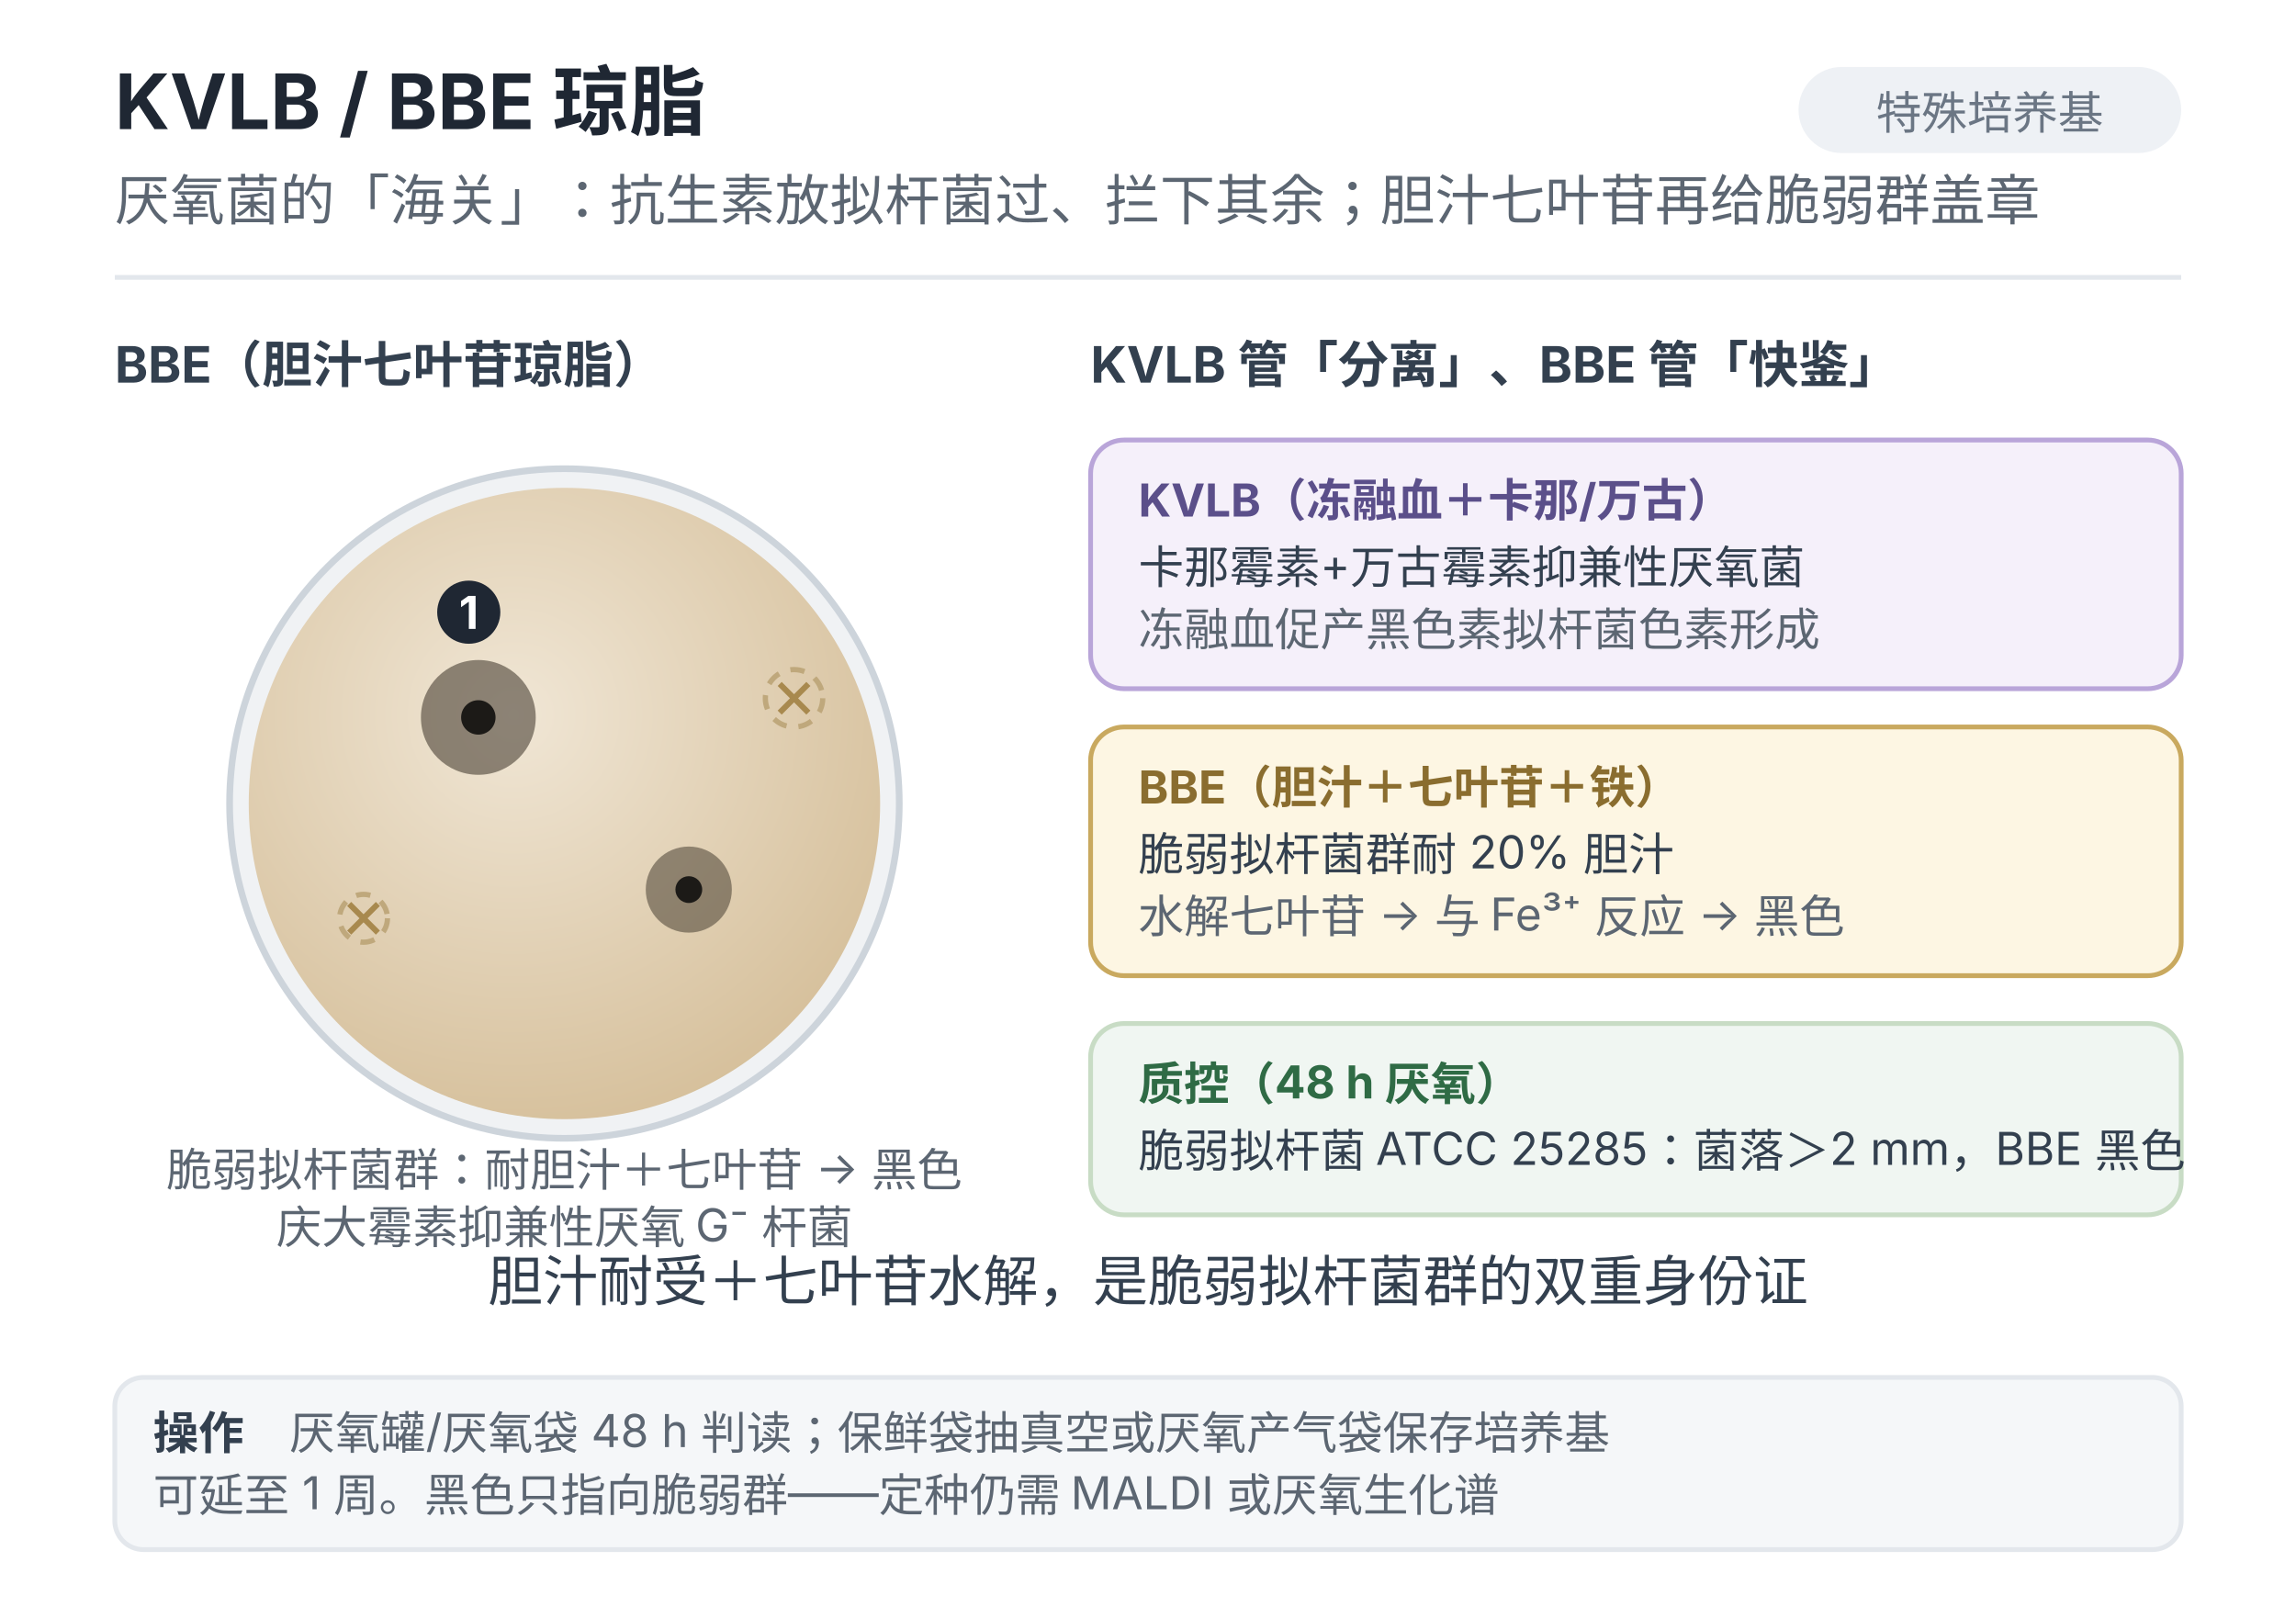
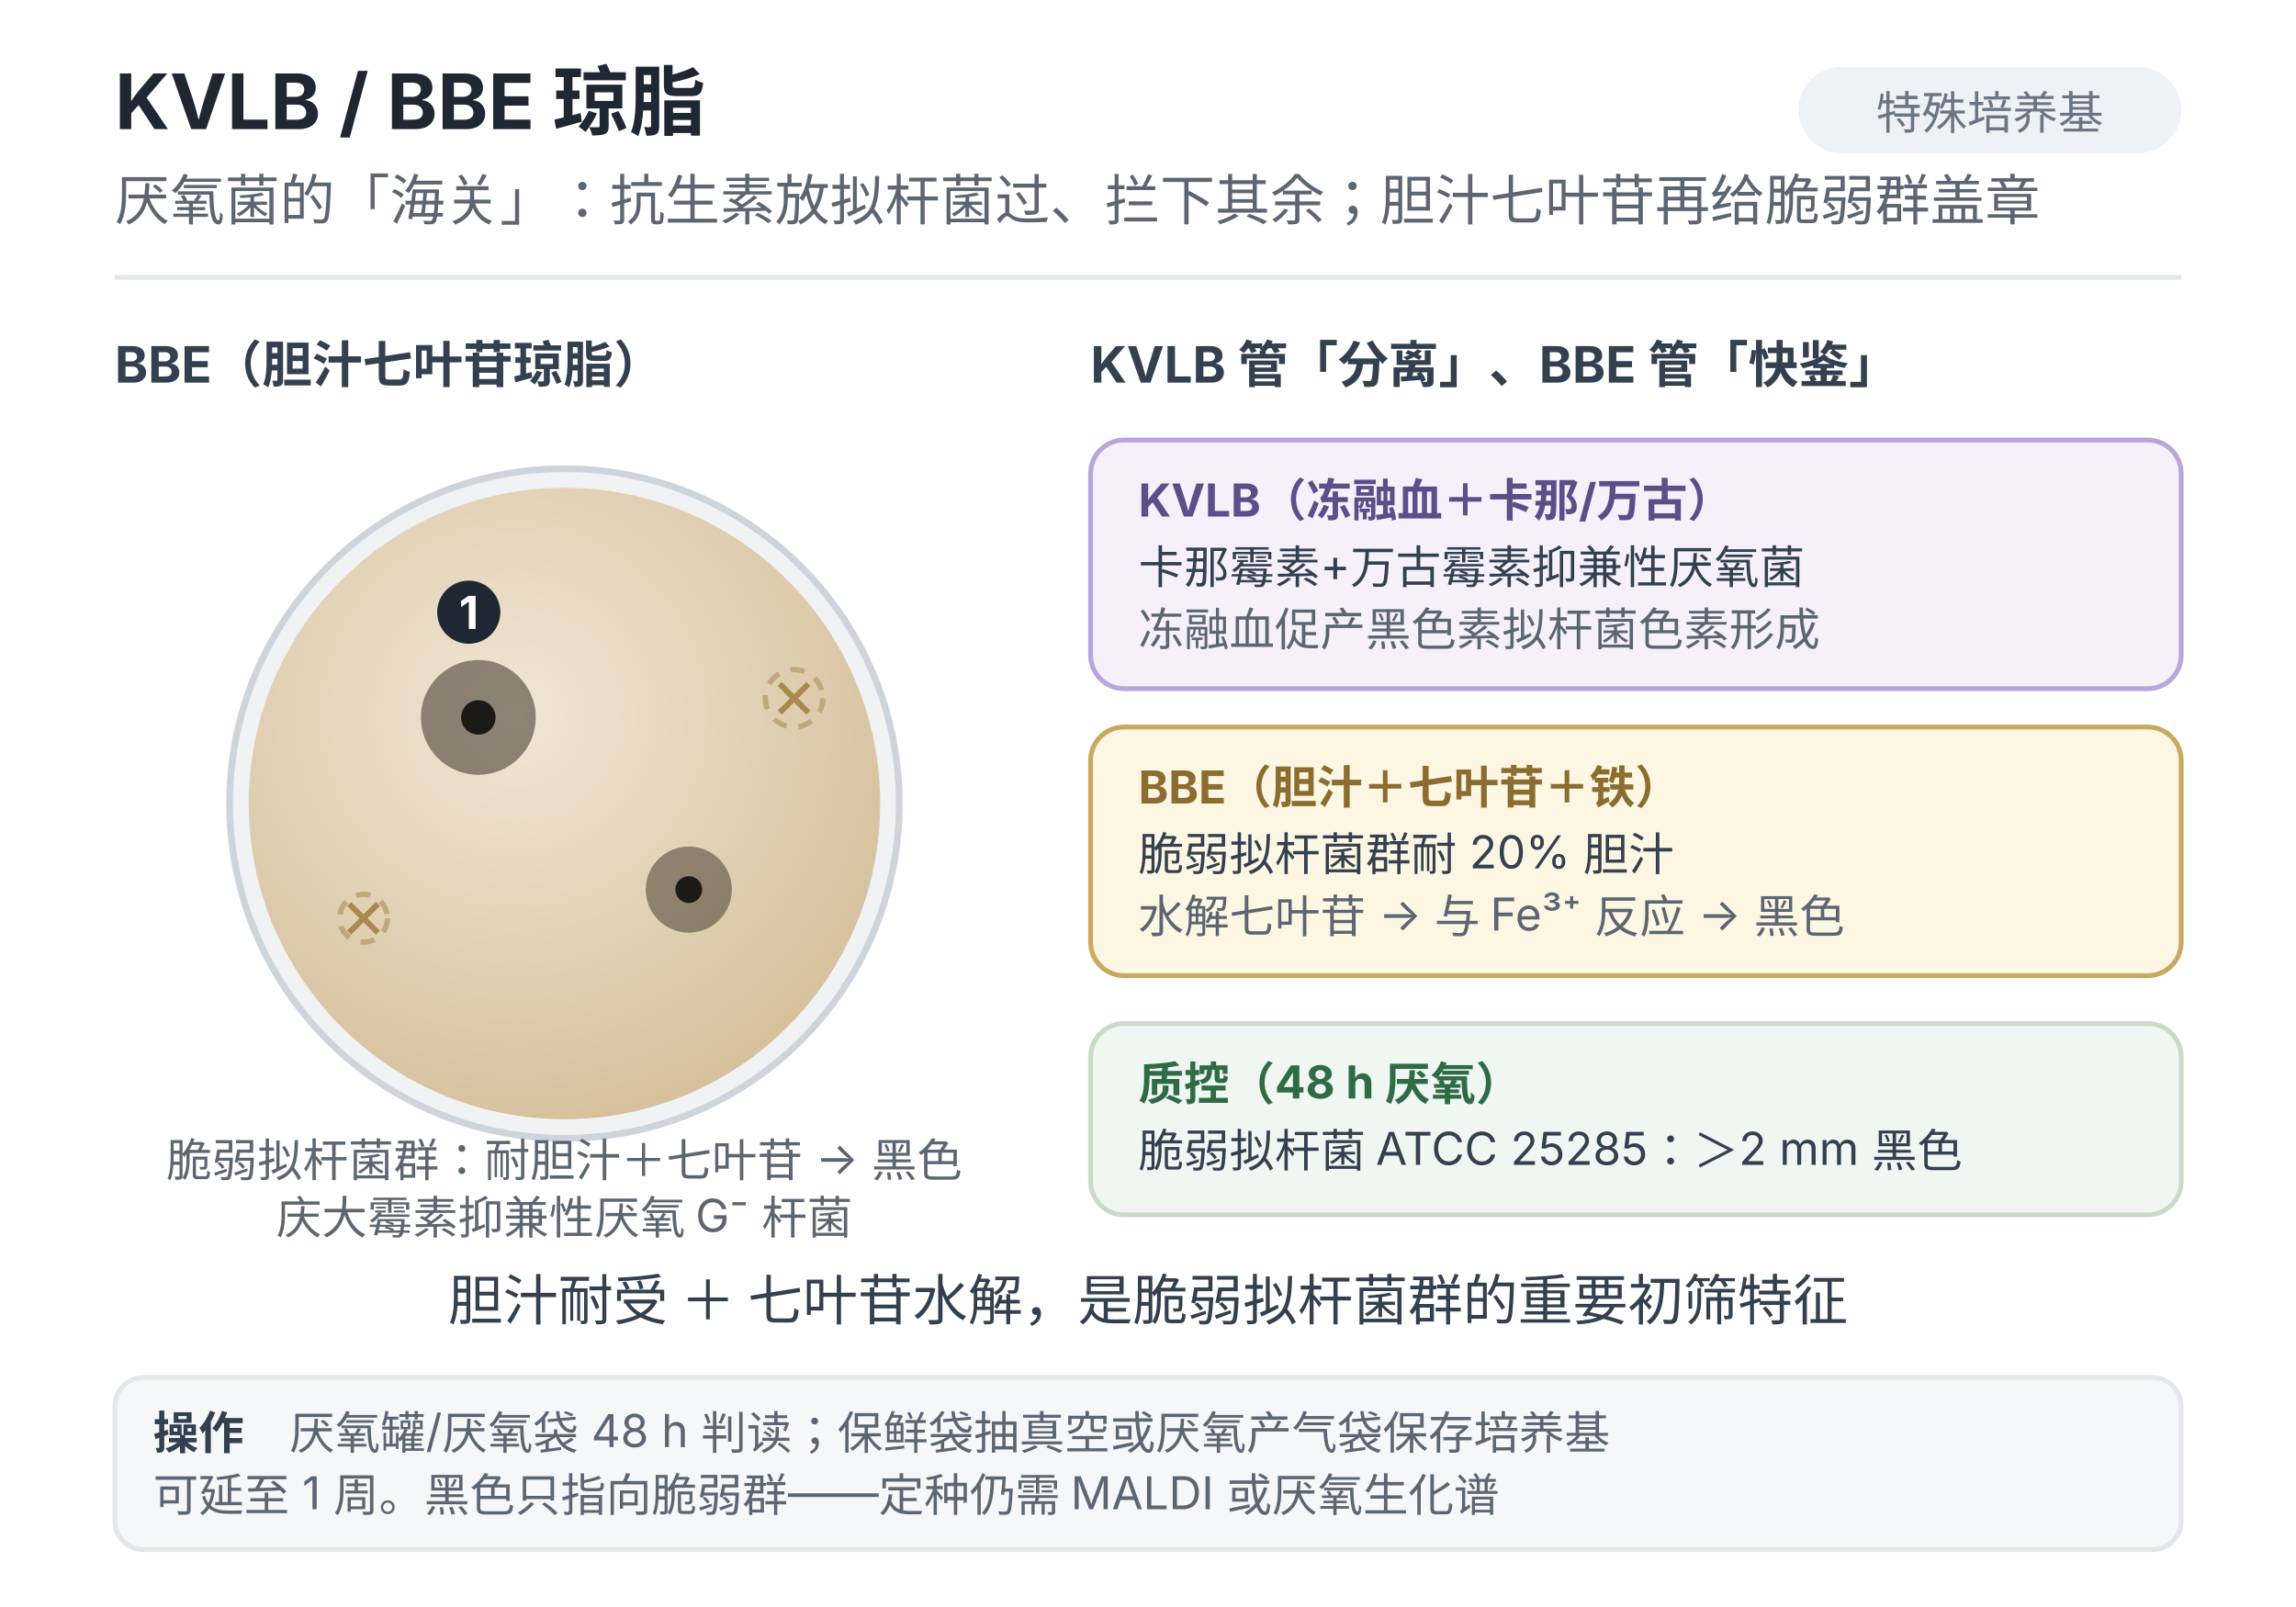
<svg xmlns="http://www.w3.org/2000/svg" viewBox="0 0 480 336" role="img" font-family="-apple-system,'PingFang SC','Microsoft YaHei',sans-serif">
  <defs>
    <radialGradient id="bbeagar" cx="42%" cy="36%" r="72%">
      <stop offset="0" stop-color="#f0e6d5" />
      <stop offset="1" stop-color="#d4bd97" />
    </radialGradient>
    <marker id="arr" markerWidth="9" markerHeight="9" refX="7" refY="4.5" orient="auto">
      <path d="M0,0 L9,4.5 L0,9 z" fill="#33404f" />
    </marker>
  </defs>
  <rect width="480" height="336" fill="#ffffff" />
  <text x="24" y="27" font-size="16" font-weight="700" fill="#1f2733">KVLB / BBE 琼脂</text>
  <rect x="376" y="14" width="80" height="18" rx="9" fill="#eef1f5" />
  <text x="416" y="27" text-anchor="middle" font-size="9.5" fill="#6b7684">特殊培养基</text>
  <text x="24" y="46" font-size="11.5" fill="#5c6672">厌氧菌的「海关」：抗生素放拟杆菌过、拦下其余；胆汁七叶苷再给脆弱群盖章</text>
  <line x1="24" y1="58" x2="456" y2="58" stroke="#e3e7ec" />
  <text x="24" y="80" font-size="10.5" font-weight="700" fill="#33404f">BBE（胆汁七叶苷琼脂）</text>
  <circle cx="118" cy="168" r="70" fill="#f0f2f4" stroke="#cdd4db" stroke-width="1.4" />
  <circle cx="118" cy="168" r="66" fill="url(#bbeagar)" />
  <circle cx="100" cy="150" r="12" fill="#3a3226" opacity="0.55" />
  <circle cx="100" cy="150" r="3.6" fill="#1c1a17" />
  <circle cx="98" cy="128" r="6.6" fill="#1f2733" />
  <text x="98" y="131.5" text-anchor="middle" font-size="9.5" font-weight="700" fill="#ffffff">1</text>
  <circle cx="144" cy="186" r="9" fill="#3a3226" opacity="0.5" />
  <circle cx="144" cy="186" r="2.8" fill="#1c1a17" />
  <g fill="none" stroke="#bfa87c" stroke-width="1.1" stroke-dasharray="3,2.5">
    <circle cx="166" cy="146" r="6" />
    <circle cx="76" cy="192" r="5" />
  </g>
  <path d="M163,143 l6,6 m0,-6 l-6,6 M73,189 l6,6 m0,-6 l-6,6" stroke="#a8894e" stroke-width="1.2" />
-   <text x="118" y="248" text-anchor="middle" font-size="9.5" fill="#5c6672">脆弱拟杆菌群：耐胆汁＋七叶苷 → 黑色</text>
-   <text x="118" y="260" text-anchor="middle" font-size="9.5" fill="#5c6672">庆大霉素抑兼性厌氧 G⁻ 杆菌</text>
+   <text x="118" y="246" text-anchor="middle" font-size="9.5" fill="#5c6672">脆弱拟杆菌群：耐胆汁＋七叶苷 → 黑色</text>
+   <text x="118" y="258" text-anchor="middle" font-size="9.5" fill="#5c6672">庆大霉素抑兼性厌氧 G⁻ 杆菌</text>
  <text x="228" y="80" font-size="10.5" font-weight="700" fill="#33404f">KVLB 管「分离」、BBE 管「快鉴」</text>
  <g font-size="9.5">
    <rect x="228" y="92" width="228" height="52" rx="7" fill="#f5f0fa" stroke="#b9a5d9" />
    <text x="238" y="108" font-weight="700" fill="#5b4f8a">KVLB（冻融血＋卡那/万古）</text>
    <text x="238" y="122" fill="#33404f">卡那霉素+万古霉素抑兼性厌氧菌</text>
    <text x="238" y="135" fill="#5c6672">冻融血促产黑色素拟杆菌色素形成</text>
    <rect x="228" y="152" width="228" height="52" rx="7" fill="#fdf6e3" stroke="#c9a95f" />
    <text x="238" y="168" font-weight="700" fill="#8a6d2f">BBE（胆汁＋七叶苷＋铁）</text>
    <text x="238" y="182" fill="#33404f">脆弱拟杆菌群耐 20% 胆汁</text>
    <text x="238" y="195" fill="#5c6672">水解七叶苷 → 与 Fe³⁺ 反应 → 黑色</text>
  </g>
  <rect x="228" y="214" width="228" height="40" rx="7" fill="#f0f6f2" stroke="#c8dcc5" />
  <text x="238" y="230" font-size="9.5" font-weight="700" fill="#2f6b45">质控（48 h 厌氧）</text>
-   <text x="238" y="244" font-size="9.5" fill="#33404f">脆弱拟杆菌 ATCC 25285：菌落＞2 mm，BBE 黑色</text>
-   <text x="240" y="272" text-anchor="middle" font-size="11.5" fill="#33404f">胆汁耐受＋七叶苷水解，是脆弱拟杆菌群的双重身份证</text>
+   <text x="238" y="244" font-size="9.5" fill="#33404f">脆弱拟杆菌 ATCC 25285：＞2 mm 黑色</text>
+   <text x="240" y="276" text-anchor="middle" font-size="11.5" fill="#33404f">胆汁耐受 ＋ 七叶苷水解，是脆弱拟杆菌群的重要初筛特征</text>
  <rect x="24" y="288" width="432" height="36" rx="6" fill="#f5f7f9" stroke="#e3e7ec" />
  <text x="32" y="303" font-size="9.5" fill="#5c6672">
    <tspan font-weight="700" fill="#33404f">操作</tspan>　厌氧罐/厌氧袋 48 h 判读；保鲜袋抽真空或厌氧产气袋保存培养基</text>
  <text x="32" y="316" font-size="9.5" fill="#5c6672">可延至 1 周。黑色只指向脆弱群——定种仍需 MALDI 或厌氧生化谱</text>
</svg>
